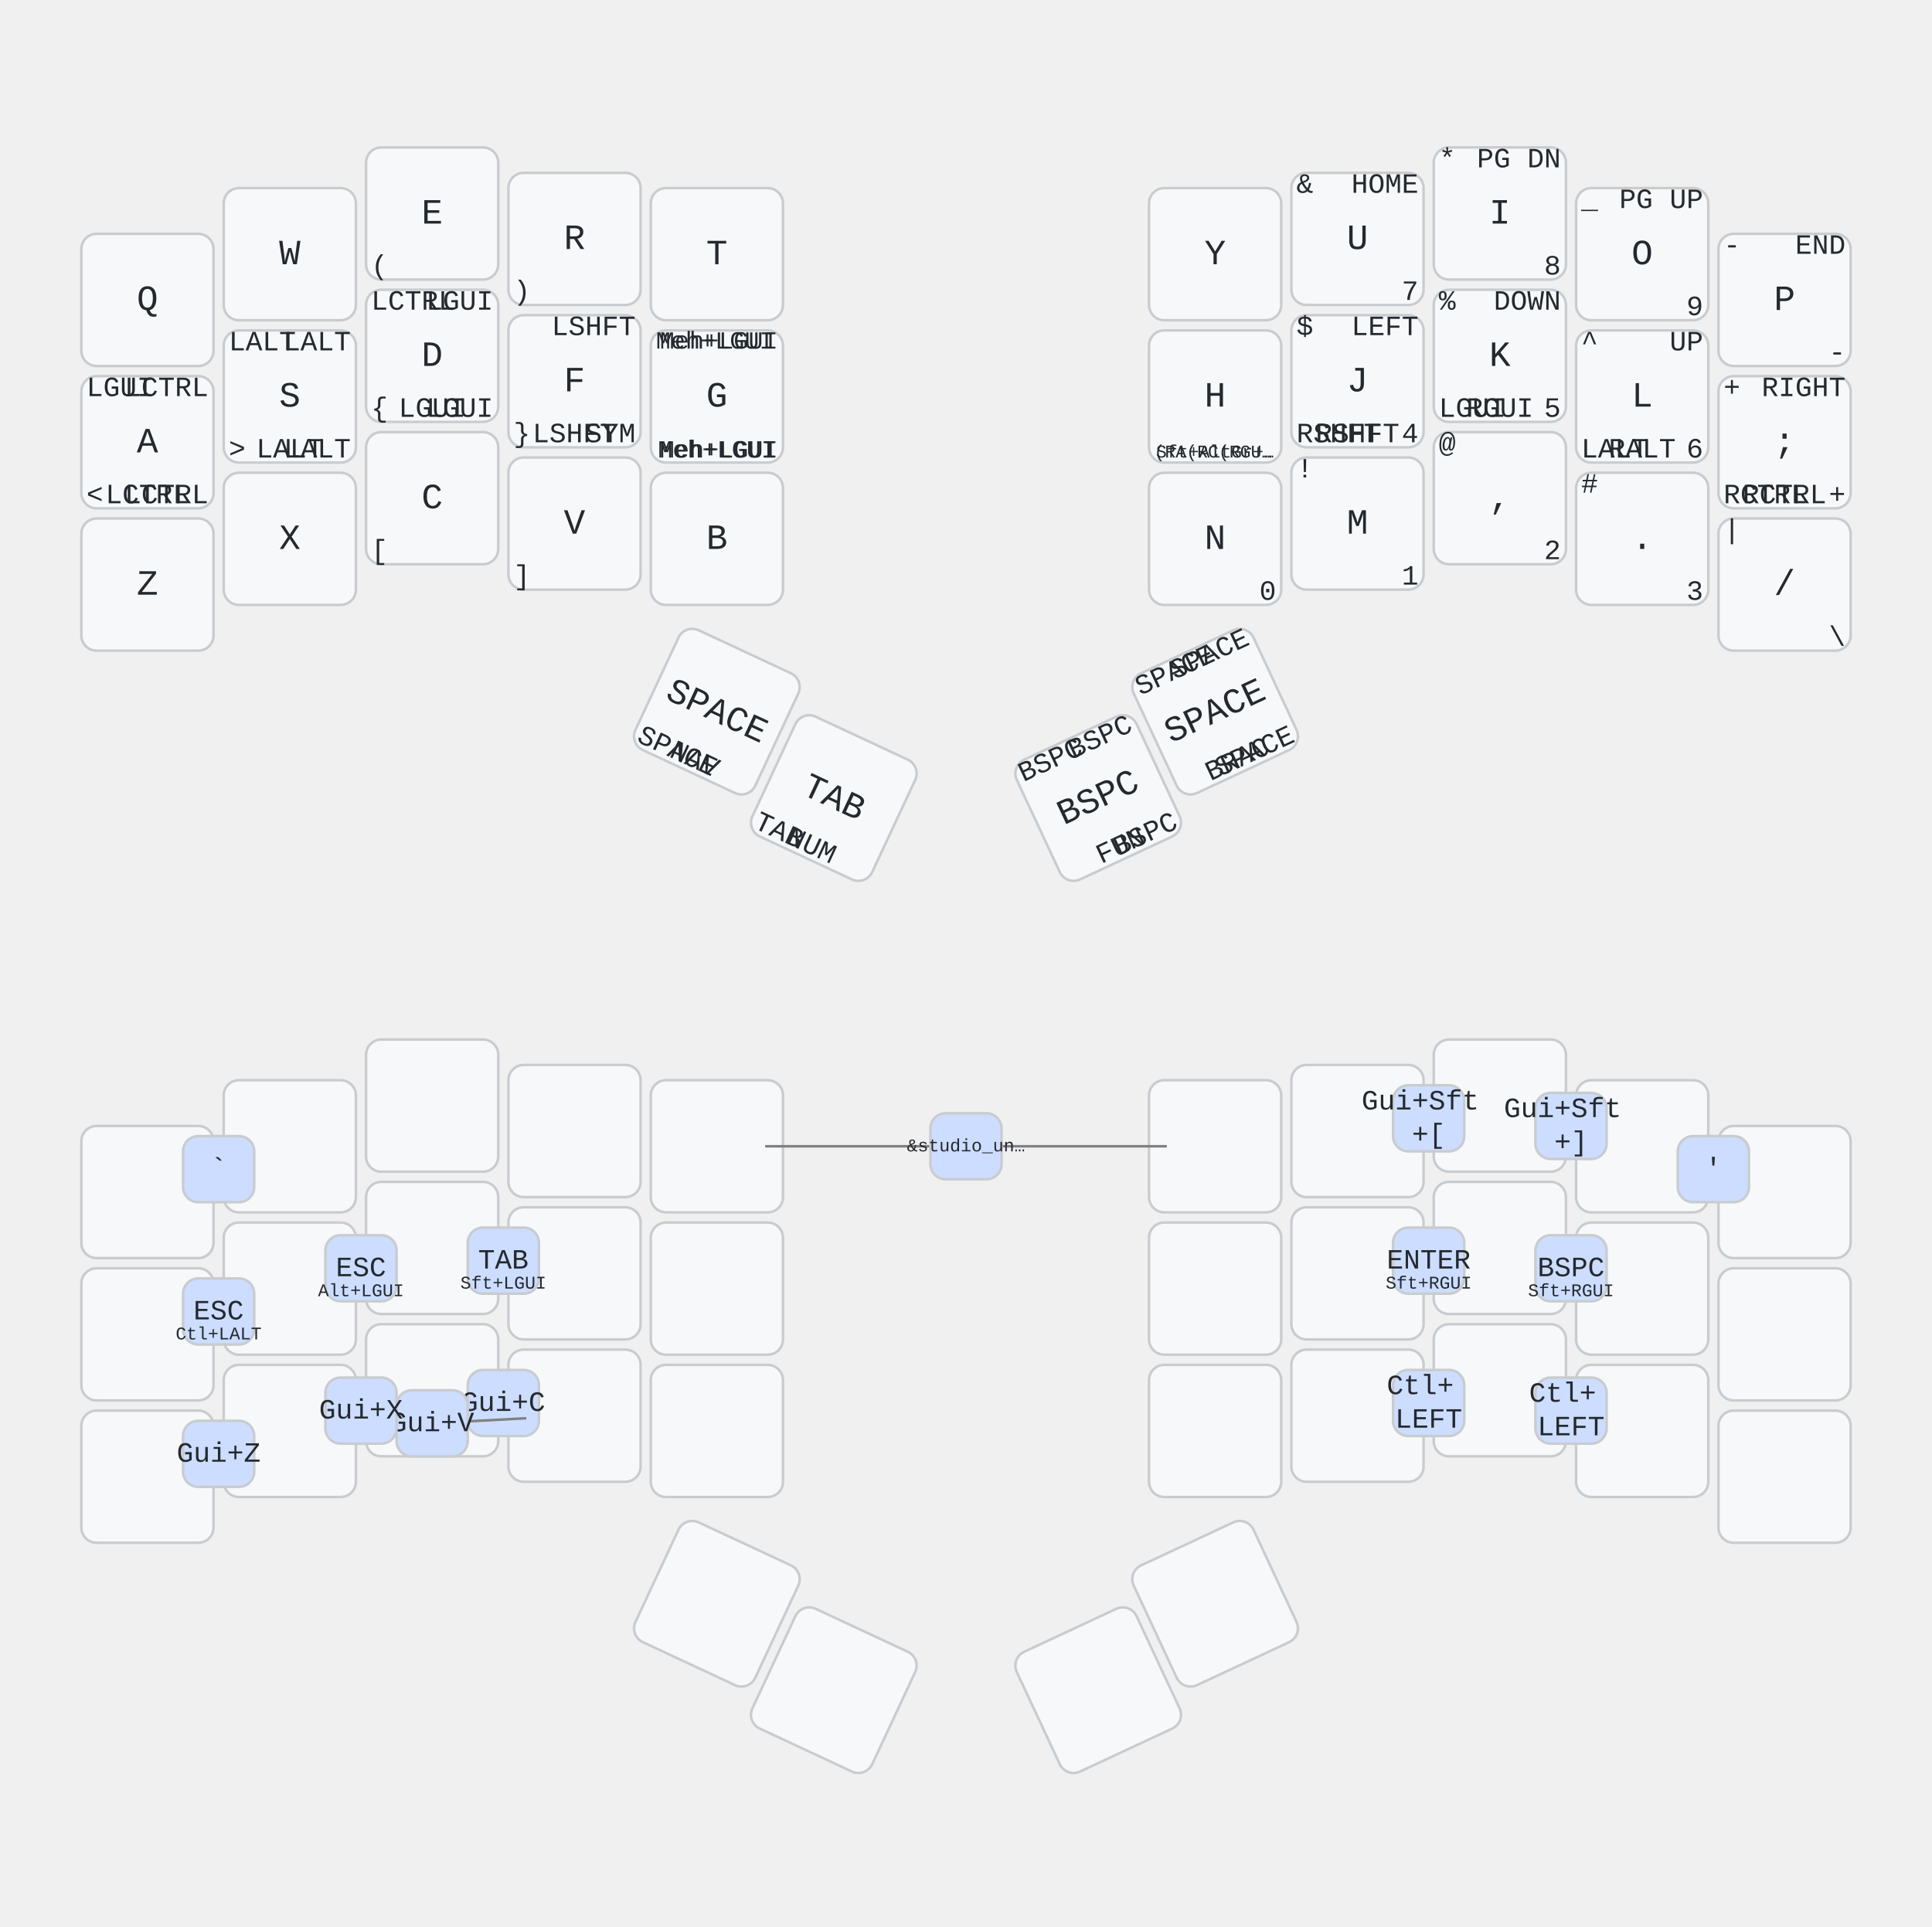
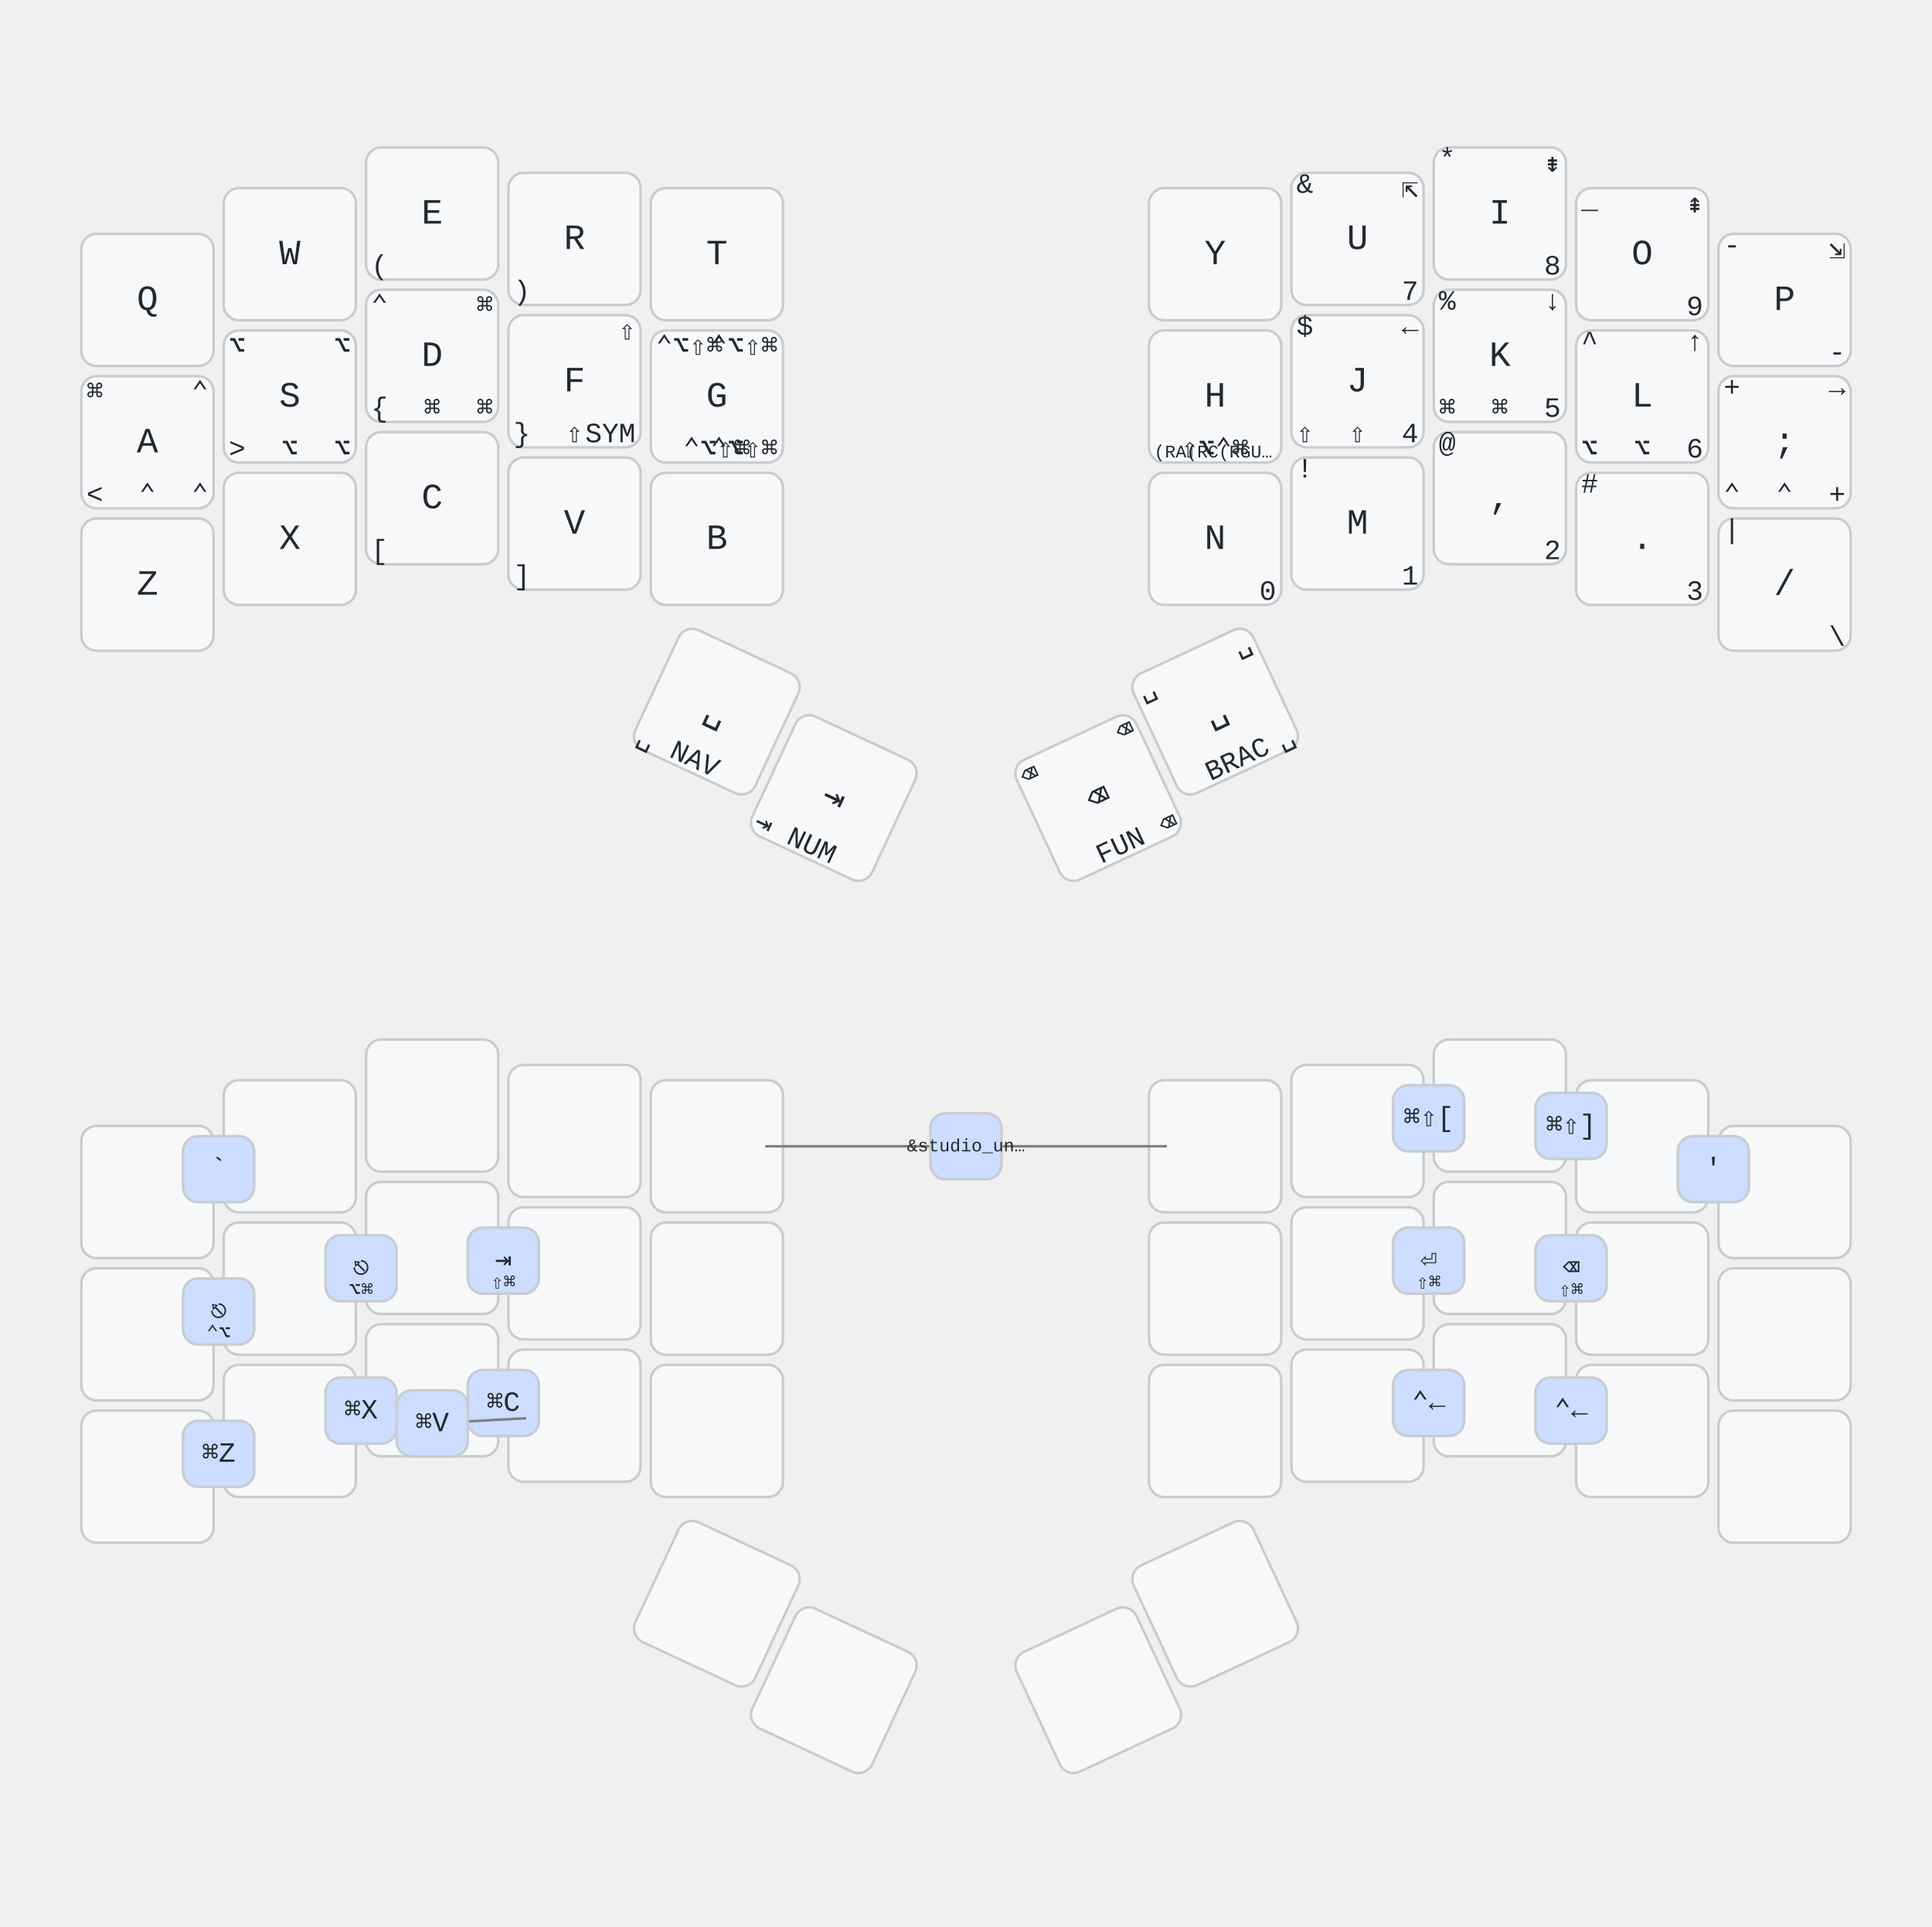
<svg xmlns="http://www.w3.org/2000/svg" width="760" height="758" viewBox="0 0 760 758" class="keymap">
  <style>/* inherit to force styles through use tags */
svg path {
    fill: inherit;
}

/* font and background color specifications */
svg.keymap {
    font-family: SFMono-Regular,Consolas,Liberation Mono,Menlo,monospace;
    font-size: 14px;
    font-kerning: normal;
    text-rendering: optimizeLegibility;
    fill: #24292e;
}

/* default key styling */
rect.key {
    fill: #f6f8fa;
}

rect.key, rect.combo {
    stroke: #c9cccf;
    stroke-width: 1;
}

/* default key side styling, only used is draw_key_sides is set */
rect.side {
    filter: brightness(90%);
}

/* color accent for combo boxes */
rect.combo, rect.combo-separate {
    fill: #cdf;
}

/* color accent for held keys */
rect.held, rect.combo.held {
    fill: #fdd;
}

/* color accent for ghost (optional) keys */
rect.ghost, rect.combo.ghost {
    stroke-dasharray: 4, 4;
    stroke-width: 2;
}

text {
    text-anchor: middle;
    dominant-baseline: middle;
}

/* styling for layer labels */
text.label {
    font-weight: bold;
    text-anchor: start;
    stroke: white;
    stroke-width: 4;
    paint-order: stroke;
}

/* styling for optional footer */
text.footer {
    text-anchor: end;
    dominant-baseline: auto;
    stroke: white;
    stroke-width: 4;
    paint-order: stroke;
}

/* styling for combo tap, and key non-tap label text */
text.combo, text.hold, text.shifted, text.left, text.right, text.tl, text.tr, text.bl, text.br {
    font-size: 11px;
}

text.hold, text.bl, text.br {
    text-anchor: middle;
    dominant-baseline: auto;
}

text.shifted, text.tl, text.tr {
    text-anchor: middle;
    dominant-baseline: hanging;
}

text.left, text.tl, text.bl {
    text-anchor: start;
}

text.right, text.tr, text.br {
    text-anchor: end;
}

text.layer-activator {
    text-decoration: underline;
}

/* styling for hold/shifted label text in combo box */
text.combo.hold, text.combo.shifted, text.combo.left, text.combo.right {
    font-size: 8px;
}

/* lighter symbol for transparent keys */
text.trans {
    fill: #7b7e81;
}

/* styling for combo dendrons */
path.combo {
    stroke-width: 1;
    stroke: gray;
    fill: none;
}

/* Start Tabler Icons Cleanup */
/* cannot use height/width with glyphs */
.icon-tabler &gt; path {
    fill: inherit;
    stroke: inherit;
    stroke-width: 2;
}
/* hide tabler's default box */
.icon-tabler &gt; path[stroke="none"][fill="none"] {
    visibility: hidden;
}
/* End Tabler Icons Cleanup */
</style>
  <g transform="translate(30, 0)" class="layer-BASE">
    <g transform="translate(0, 56)">
      <g transform="translate(28, 62)" class="key keypos-0">
        <rect rx="6" ry="6" x="-26" y="-26" width="52" height="52" class="key" />
        <text x="0" y="0" class="key tap">Q</text>
      </g>
      <g transform="translate(84, 44)" class="key keypos-1">
        <rect rx="6" ry="6" x="-26" y="-26" width="52" height="52" class="key" />
        <text x="0" y="0" class="key tap">W</text>
      </g>
      <g transform="translate(140, 28)" class="key keypos-2">
        <rect rx="6" ry="6" x="-26" y="-26" width="52" height="52" class="key" />
        <text x="0" y="0" class="key tap">E</text>
        <text x="-24" y="24" class="key bl">(</text>
      </g>
      <g transform="translate(196, 38)" class="key keypos-3">
        <rect rx="6" ry="6" x="-26" y="-26" width="52" height="52" class="key" />
        <text x="0" y="0" class="key tap">R</text>
        <text x="-24" y="24" class="key bl">)</text>
      </g>
      <g transform="translate(252, 44)" class="key keypos-4">
        <rect rx="6" ry="6" x="-26" y="-26" width="52" height="52" class="key" />
        <text x="0" y="0" class="key tap">T</text>
      </g>
      <g transform="translate(448, 44)" class="key keypos-5">
        <rect rx="6" ry="6" x="-26" y="-26" width="52" height="52" class="key" />
        <text x="0" y="0" class="key tap">Y</text>
      </g>
      <g transform="translate(504, 38)" class="key keypos-6">
        <rect rx="6" ry="6" x="-26" y="-26" width="52" height="52" class="key" />
        <text x="0" y="0" class="key tap">U</text>
        <text x="-24" y="-24" class="key tl">&amp;</text>
-         <text x="24" y="-24" class="key tr">HOME</text>
+         <text x="24" y="-24" class="key tr">⇱</text>
        <text x="24" y="24" class="key br">7</text>
      </g>
      <g transform="translate(560, 28)" class="key keypos-7">
        <rect rx="6" ry="6" x="-26" y="-26" width="52" height="52" class="key" />
        <text x="0" y="0" class="key tap">I</text>
        <text x="-24" y="-24" class="key tl">*</text>
-         <text x="24" y="-24" class="key tr">PG DN</text>
+         <text x="24" y="-24" class="key tr">⇟</text>
        <text x="24" y="24" class="key br">8</text>
      </g>
      <g transform="translate(616, 44)" class="key keypos-8">
        <rect rx="6" ry="6" x="-26" y="-26" width="52" height="52" class="key" />
        <text x="0" y="0" class="key tap">O</text>
        <text x="-24" y="-24" class="key tl">_</text>
-         <text x="24" y="-24" class="key tr">PG UP</text>
+         <text x="24" y="-24" class="key tr">⇞</text>
        <text x="24" y="24" class="key br">9</text>
      </g>
      <g transform="translate(672, 62)" class="key keypos-9">
        <rect rx="6" ry="6" x="-26" y="-26" width="52" height="52" class="key" />
        <text x="0" y="0" class="key tap">P</text>
        <text x="-24" y="-24" class="key tl">-</text>
-         <text x="24" y="-24" class="key tr">END</text>
+         <text x="24" y="-24" class="key tr">⇲</text>
        <text x="24" y="24" class="key br">-</text>
      </g>
      <g transform="translate(28, 118)" class="key keypos-10">
        <rect rx="6" ry="6" x="-26" y="-26" width="52" height="52" class="key" />
        <text x="0" y="0" class="key tap">A</text>
-         <text x="0" y="24" class="key hold">LCTRL</text>
-         <text x="-24" y="-24" class="key tl">LGUI</text>
-         <text x="24" y="-24" class="key tr">LCTRL</text>
+         <text x="0" y="24" class="key hold">⌃</text>
+         <text x="-24" y="-24" class="key tl">⌘</text>
+         <text x="24" y="-24" class="key tr">⌃</text>
        <text x="-24" y="24" class="key bl">&lt;</text>
-         <text x="24" y="24" class="key br">LCTRL</text>
+         <text x="24" y="24" class="key br">⌃</text>
      </g>
      <g transform="translate(84, 100)" class="key keypos-11">
        <rect rx="6" ry="6" x="-26" y="-26" width="52" height="52" class="key" />
        <text x="0" y="0" class="key tap">S</text>
-         <text x="0" y="24" class="key hold">LALT</text>
-         <text x="-24" y="-24" class="key tl">LALT</text>
-         <text x="24" y="-24" class="key tr">LALT</text>
+         <text x="0" y="24" class="key hold">⌥</text>
+         <text x="-24" y="-24" class="key tl">⌥</text>
+         <text x="24" y="-24" class="key tr">⌥</text>
        <text x="-24" y="24" class="key bl">&gt;</text>
-         <text x="24" y="24" class="key br">LALT</text>
+         <text x="24" y="24" class="key br">⌥</text>
      </g>
      <g transform="translate(140, 84)" class="key keypos-12">
        <rect rx="6" ry="6" x="-26" y="-26" width="52" height="52" class="key" />
        <text x="0" y="0" class="key tap">D</text>
-         <text x="0" y="24" class="key hold">LGUI</text>
-         <text x="-24" y="-24" class="key tl">LCTRL</text>
-         <text x="24" y="-24" class="key tr">LGUI</text>
+         <text x="0" y="24" class="key hold">⌘</text>
+         <text x="-24" y="-24" class="key tl">⌃</text>
+         <text x="24" y="-24" class="key tr">⌘</text>
        <text x="-24" y="24" class="key bl">{</text>
-         <text x="24" y="24" class="key br">LGUI</text>
+         <text x="24" y="24" class="key br">⌘</text>
      </g>
      <g transform="translate(196, 94)" class="key keypos-13">
        <rect rx="6" ry="6" x="-26" y="-26" width="52" height="52" class="key" />
        <text x="0" y="0" class="key tap">F</text>
-         <text x="0" y="24" class="key hold">LSHFT</text>
-         <text x="24" y="-24" class="key tr">LSHFT</text>
+         <text x="0" y="24" class="key hold">⇧</text>
+         <text x="24" y="-24" class="key tr">⇧</text>
        <text x="-24" y="24" class="key bl">}</text>
        <text x="24" y="24" class="key br">SYM</text>
      </g>
      <g transform="translate(252, 100)" class="key keypos-14">
        <rect rx="6" ry="6" x="-26" y="-26" width="52" height="52" class="key" />
        <text x="0" y="0" class="key tap">G</text>
-         <text x="0" y="24" class="key hold">
-           <tspan style="font-size: 88%">Meh+LGUI</tspan>
-         </text>
-         <text x="-24" y="-24" class="key tl">
-           <tspan style="font-size: 88%">Meh+LGUI</tspan>
-         </text>
-         <text x="24" y="-24" class="key tr">
-           <tspan style="font-size: 88%">Meh+LGUI</tspan>
-         </text>
-         <text x="24" y="24" class="key br">
-           <tspan style="font-size: 88%">Meh+LGUI</tspan>
-         </text>
+         <text x="0" y="24" class="key hold">⌃⌥⇧⌘</text>
+         <text x="-24" y="-24" class="key tl">⌃⌥⇧⌘</text>
+         <text x="24" y="-24" class="key tr">⌃⌥⇧⌘</text>
+         <text x="24" y="24" class="key br">⌃⌥⇧⌘</text>
      </g>
      <g transform="translate(448, 100)" class="key keypos-15">
        <rect rx="6" ry="6" x="-26" y="-26" width="52" height="52" class="key" />
        <text x="0" y="0" class="key tap">H</text>
-         <text x="0" y="24" class="key hold">
-           <tspan style="font-size: 64%">Sft+AltGr+…</tspan>
-         </text>
+         <text x="0" y="24" class="key hold">⇧⌥⌃⌘</text>
        <text x="-24" y="24" class="key bl">
          <tspan style="font-size: 64%">(RA(RC(RGU…</tspan>
        </text>
      </g>
      <g transform="translate(504, 94)" class="key keypos-16">
        <rect rx="6" ry="6" x="-26" y="-26" width="52" height="52" class="key" />
        <text x="0" y="0" class="key tap">J</text>
-         <text x="0" y="24" class="key hold">RSHFT</text>
+         <text x="0" y="24" class="key hold">⇧</text>
        <text x="-24" y="-24" class="key tl">$</text>
-         <text x="24" y="-24" class="key tr">LEFT</text>
-         <text x="-24" y="24" class="key bl">RSHFT</text>
+         <text x="24" y="-24" class="key tr">←</text>
+         <text x="-24" y="24" class="key bl">⇧</text>
        <text x="24" y="24" class="key br">4</text>
      </g>
      <g transform="translate(560, 84)" class="key keypos-17">
        <rect rx="6" ry="6" x="-26" y="-26" width="52" height="52" class="key" />
        <text x="0" y="0" class="key tap">K</text>
-         <text x="0" y="24" class="key hold">RGUI</text>
+         <text x="0" y="24" class="key hold">⌘</text>
        <text x="-24" y="-24" class="key tl">%</text>
-         <text x="24" y="-24" class="key tr">DOWN</text>
-         <text x="-24" y="24" class="key bl">LGUI</text>
+         <text x="24" y="-24" class="key tr">↓</text>
+         <text x="-24" y="24" class="key bl">⌘</text>
        <text x="24" y="24" class="key br">5</text>
      </g>
      <g transform="translate(616, 100)" class="key keypos-18">
        <rect rx="6" ry="6" x="-26" y="-26" width="52" height="52" class="key" />
        <text x="0" y="0" class="key tap">L</text>
-         <text x="0" y="24" class="key hold">RALT</text>
+         <text x="0" y="24" class="key hold">⌥</text>
        <text x="-24" y="-24" class="key tl">^</text>
-         <text x="24" y="-24" class="key tr">UP</text>
-         <text x="-24" y="24" class="key bl">LALT</text>
+         <text x="24" y="-24" class="key tr">↑</text>
+         <text x="-24" y="24" class="key bl">⌥</text>
        <text x="24" y="24" class="key br">6</text>
      </g>
      <g transform="translate(672, 118)" class="key keypos-19">
        <rect rx="6" ry="6" x="-26" y="-26" width="52" height="52" class="key" />
        <text x="0" y="0" class="key tap">;</text>
-         <text x="0" y="24" class="key hold">RCTRL</text>
+         <text x="0" y="24" class="key hold">⌃</text>
        <text x="-24" y="-24" class="key tl">+</text>
-         <text x="24" y="-24" class="key tr">RIGHT</text>
-         <text x="-24" y="24" class="key bl">RCTRL</text>
+         <text x="24" y="-24" class="key tr">→</text>
+         <text x="-24" y="24" class="key bl">⌃</text>
        <text x="24" y="24" class="key br">+</text>
      </g>
      <g transform="translate(28, 174)" class="key keypos-20">
        <rect rx="6" ry="6" x="-26" y="-26" width="52" height="52" class="key" />
        <text x="0" y="0" class="key tap">Z</text>
      </g>
      <g transform="translate(84, 156)" class="key keypos-21">
        <rect rx="6" ry="6" x="-26" y="-26" width="52" height="52" class="key" />
        <text x="0" y="0" class="key tap">X</text>
      </g>
      <g transform="translate(140, 140)" class="key keypos-22">
        <rect rx="6" ry="6" x="-26" y="-26" width="52" height="52" class="key" />
        <text x="0" y="0" class="key tap">C</text>
        <text x="-24" y="24" class="key bl">[</text>
      </g>
      <g transform="translate(196, 150)" class="key keypos-23">
        <rect rx="6" ry="6" x="-26" y="-26" width="52" height="52" class="key" />
        <text x="0" y="0" class="key tap">V</text>
        <text x="-24" y="24" class="key bl">]</text>
      </g>
      <g transform="translate(252, 156)" class="key keypos-24">
        <rect rx="6" ry="6" x="-26" y="-26" width="52" height="52" class="key" />
        <text x="0" y="0" class="key tap">B</text>
      </g>
      <g transform="translate(448, 156)" class="key keypos-25">
        <rect rx="6" ry="6" x="-26" y="-26" width="52" height="52" class="key" />
        <text x="0" y="0" class="key tap">N</text>
        <text x="24" y="24" class="key br">0</text>
      </g>
      <g transform="translate(504, 150)" class="key keypos-26">
        <rect rx="6" ry="6" x="-26" y="-26" width="52" height="52" class="key" />
        <text x="0" y="0" class="key tap">M</text>
        <text x="-24" y="-24" class="key tl">!</text>
        <text x="24" y="24" class="key br">1</text>
      </g>
      <g transform="translate(560, 140)" class="key keypos-27">
        <rect rx="6" ry="6" x="-26" y="-26" width="52" height="52" class="key" />
        <text x="0" y="0" class="key tap">,</text>
        <text x="-24" y="-24" class="key tl">@</text>
        <text x="24" y="24" class="key br">2</text>
      </g>
      <g transform="translate(616, 156)" class="key keypos-28">
        <rect rx="6" ry="6" x="-26" y="-26" width="52" height="52" class="key" />
        <text x="0" y="0" class="key tap">.</text>
        <text x="-24" y="-24" class="key tl">#</text>
        <text x="24" y="24" class="key br">3</text>
      </g>
      <g transform="translate(672, 174)" class="key keypos-29">
        <rect rx="6" ry="6" x="-26" y="-26" width="52" height="52" class="key" />
        <text x="0" y="0" class="key tap">/</text>
        <text x="-24" y="-24" class="key tl">|</text>
        <text x="24" y="24" class="key br">\</text>
      </g>
      <g transform="translate(252, 224) rotate(25.0)" class="key keypos-30">
        <rect rx="6" ry="6" x="-26" y="-26" width="52" height="52" class="key" />
-         <text x="0" y="0" class="key tap">SPACE</text>
+         <text x="0" y="0" class="key tap">␣</text>
        <text x="0" y="24" class="key hold">NAV</text>
-         <text x="-24" y="24" class="key bl">SPACE</text>
+         <text x="-24" y="24" class="key bl">␣</text>
      </g>
      <g transform="translate(298, 258) rotate(25.0)" class="key keypos-31">
        <rect rx="6" ry="6" x="-26" y="-26" width="52" height="52" class="key" />
-         <text x="0" y="0" class="key tap">TAB</text>
+         <text x="0" y="0" class="key tap">⇥</text>
        <text x="0" y="24" class="key hold">NUM</text>
-         <text x="-24" y="24" class="key bl">TAB</text>
+         <text x="-24" y="24" class="key bl">⇥</text>
      </g>
      <g transform="translate(402, 258) rotate(-25.0)" class="key keypos-32">
        <rect rx="6" ry="6" x="-26" y="-26" width="52" height="52" class="key" />
-         <text x="0" y="0" class="key tap">BSPC</text>
+         <text x="0" y="0" class="key tap">⌫</text>
        <text x="0" y="24" class="key hold">FUN</text>
-         <text x="-24" y="-24" class="key tl">BSPC</text>
-         <text x="24" y="-24" class="key tr">BSPC</text>
-         <text x="24" y="24" class="key br">BSPC</text>
+         <text x="-24" y="-24" class="key tl">⌫</text>
+         <text x="24" y="-24" class="key tr">⌫</text>
+         <text x="24" y="24" class="key br">⌫</text>
      </g>
      <g transform="translate(448, 224) rotate(-25.0)" class="key keypos-33">
        <rect rx="6" ry="6" x="-26" y="-26" width="52" height="52" class="key" />
-         <text x="0" y="0" class="key tap">SPACE</text>
+         <text x="0" y="0" class="key tap">␣</text>
        <text x="0" y="24" class="key hold">BRAC</text>
-         <text x="-24" y="-24" class="key tl">SPACE</text>
-         <text x="24" y="-24" class="key tr">SPACE</text>
-         <text x="24" y="24" class="key br">SPACE</text>
+         <text x="-24" y="-24" class="key tl">␣</text>
+         <text x="24" y="-24" class="key tr">␣</text>
+         <text x="24" y="24" class="key br">␣</text>
      </g>
    </g>
  </g>
  <g transform="translate(30, 351)" class="layer-Combos">
    <g transform="translate(0, 56)">
      <g transform="translate(28, 62)" class="key keypos-0">
        <rect rx="6" ry="6" x="-26" y="-26" width="52" height="52" class="key" />
      </g>
      <g transform="translate(84, 44)" class="key keypos-1">
        <rect rx="6" ry="6" x="-26" y="-26" width="52" height="52" class="key" />
      </g>
      <g transform="translate(140, 28)" class="key keypos-2">
        <rect rx="6" ry="6" x="-26" y="-26" width="52" height="52" class="key" />
      </g>
      <g transform="translate(196, 38)" class="key keypos-3">
        <rect rx="6" ry="6" x="-26" y="-26" width="52" height="52" class="key" />
      </g>
      <g transform="translate(252, 44)" class="key keypos-4">
        <rect rx="6" ry="6" x="-26" y="-26" width="52" height="52" class="key" />
      </g>
      <g transform="translate(448, 44)" class="key keypos-5">
        <rect rx="6" ry="6" x="-26" y="-26" width="52" height="52" class="key" />
      </g>
      <g transform="translate(504, 38)" class="key keypos-6">
        <rect rx="6" ry="6" x="-26" y="-26" width="52" height="52" class="key" />
      </g>
      <g transform="translate(560, 28)" class="key keypos-7">
        <rect rx="6" ry="6" x="-26" y="-26" width="52" height="52" class="key" />
      </g>
      <g transform="translate(616, 44)" class="key keypos-8">
        <rect rx="6" ry="6" x="-26" y="-26" width="52" height="52" class="key" />
      </g>
      <g transform="translate(672, 62)" class="key keypos-9">
        <rect rx="6" ry="6" x="-26" y="-26" width="52" height="52" class="key" />
      </g>
      <g transform="translate(28, 118)" class="key keypos-10">
        <rect rx="6" ry="6" x="-26" y="-26" width="52" height="52" class="key" />
      </g>
      <g transform="translate(84, 100)" class="key keypos-11">
        <rect rx="6" ry="6" x="-26" y="-26" width="52" height="52" class="key" />
      </g>
      <g transform="translate(140, 84)" class="key keypos-12">
        <rect rx="6" ry="6" x="-26" y="-26" width="52" height="52" class="key" />
      </g>
      <g transform="translate(196, 94)" class="key keypos-13">
        <rect rx="6" ry="6" x="-26" y="-26" width="52" height="52" class="key" />
      </g>
      <g transform="translate(252, 100)" class="key keypos-14">
        <rect rx="6" ry="6" x="-26" y="-26" width="52" height="52" class="key" />
      </g>
      <g transform="translate(448, 100)" class="key keypos-15">
        <rect rx="6" ry="6" x="-26" y="-26" width="52" height="52" class="key" />
      </g>
      <g transform="translate(504, 94)" class="key keypos-16">
        <rect rx="6" ry="6" x="-26" y="-26" width="52" height="52" class="key" />
      </g>
      <g transform="translate(560, 84)" class="key keypos-17">
        <rect rx="6" ry="6" x="-26" y="-26" width="52" height="52" class="key" />
      </g>
      <g transform="translate(616, 100)" class="key keypos-18">
        <rect rx="6" ry="6" x="-26" y="-26" width="52" height="52" class="key" />
      </g>
      <g transform="translate(672, 118)" class="key keypos-19">
        <rect rx="6" ry="6" x="-26" y="-26" width="52" height="52" class="key" />
      </g>
      <g transform="translate(28, 174)" class="key keypos-20">
        <rect rx="6" ry="6" x="-26" y="-26" width="52" height="52" class="key" />
      </g>
      <g transform="translate(84, 156)" class="key keypos-21">
        <rect rx="6" ry="6" x="-26" y="-26" width="52" height="52" class="key" />
      </g>
      <g transform="translate(140, 140)" class="key keypos-22">
        <rect rx="6" ry="6" x="-26" y="-26" width="52" height="52" class="key" />
      </g>
      <g transform="translate(196, 150)" class="key keypos-23">
        <rect rx="6" ry="6" x="-26" y="-26" width="52" height="52" class="key" />
      </g>
      <g transform="translate(252, 156)" class="key keypos-24">
        <rect rx="6" ry="6" x="-26" y="-26" width="52" height="52" class="key" />
      </g>
      <g transform="translate(448, 156)" class="key keypos-25">
        <rect rx="6" ry="6" x="-26" y="-26" width="52" height="52" class="key" />
      </g>
      <g transform="translate(504, 150)" class="key keypos-26">
        <rect rx="6" ry="6" x="-26" y="-26" width="52" height="52" class="key" />
      </g>
      <g transform="translate(560, 140)" class="key keypos-27">
        <rect rx="6" ry="6" x="-26" y="-26" width="52" height="52" class="key" />
      </g>
      <g transform="translate(616, 156)" class="key keypos-28">
        <rect rx="6" ry="6" x="-26" y="-26" width="52" height="52" class="key" />
      </g>
      <g transform="translate(672, 174)" class="key keypos-29">
        <rect rx="6" ry="6" x="-26" y="-26" width="52" height="52" class="key" />
      </g>
      <g transform="translate(252, 224) rotate(25.0)" class="key keypos-30">
        <rect rx="6" ry="6" x="-26" y="-26" width="52" height="52" class="key" />
      </g>
      <g transform="translate(298, 258) rotate(25.0)" class="key keypos-31">
        <rect rx="6" ry="6" x="-26" y="-26" width="52" height="52" class="key" />
      </g>
      <g transform="translate(402, 258) rotate(-25.0)" class="key keypos-32">
        <rect rx="6" ry="6" x="-26" y="-26" width="52" height="52" class="key" />
      </g>
      <g transform="translate(448, 224) rotate(-25.0)" class="key keypos-33">
        <rect rx="6" ry="6" x="-26" y="-26" width="52" height="52" class="key" />
      </g>
      <g class="combo combopos-0">
        <rect rx="6" ry="6" x="42" y="96" width="28" height="26" class="combo" />
-         <text x="56" y="109" class="combo tap">ESC</text>
-         <text x="56" y="120" class="combo hold">
-           <tspan style="font-size: 88%">Ctl+LALT</tspan>
-         </text>
+         <text x="56" y="109" class="combo tap">⎋</text>
+         <text x="56" y="120" class="combo hold">⌃⌥</text>
      </g>
      <g class="combo combopos-1">
        <rect rx="6" ry="6" x="98" y="79" width="28" height="26" class="combo" />
-         <text x="112" y="92" class="combo tap">ESC</text>
-         <text x="112" y="103" class="combo hold">
-           <tspan style="font-size: 88%">Alt+LGUI</tspan>
-         </text>
+         <text x="112" y="92" class="combo tap">⎋</text>
+         <text x="112" y="103" class="combo hold">⌥⌘</text>
      </g>
      <g class="combo combopos-2">
        <rect rx="6" ry="6" x="154" y="76" width="28" height="26" class="combo" />
-         <text x="168" y="89" class="combo tap">TAB</text>
-         <text x="168" y="100" class="combo hold">
-           <tspan style="font-size: 88%">Sft+LGUI</tspan>
-         </text>
+         <text x="168" y="89" class="combo tap">⇥</text>
+         <text x="168" y="100" class="combo hold">⇧⌘</text>
      </g>
      <g class="combo combopos-3">
        <rect rx="6" ry="6" x="518" y="76" width="28" height="26" class="combo" />
-         <text x="532" y="89" class="combo tap">ENTER</text>
-         <text x="532" y="100" class="combo hold">
-           <tspan style="font-size: 88%">Sft+RGUI</tspan>
-         </text>
+         <text x="532" y="89" class="combo tap">⏎</text>
+         <text x="532" y="100" class="combo hold">⇧⌘</text>
      </g>
      <g class="combo combopos-4">
        <rect rx="6" ry="6" x="574" y="79" width="28" height="26" class="combo" />
-         <text x="588" y="92" class="combo tap">BSPC</text>
-         <text x="588" y="103" class="combo hold">
-           <tspan style="font-size: 88%">Sft+RGUI</tspan>
-         </text>
+         <text x="588" y="92" class="combo tap">⌫</text>
+         <text x="588" y="103" class="combo hold">⇧⌘</text>
      </g>
      <g class="combo combopos-5">
        <rect rx="6" ry="6" x="518" y="132" width="28" height="26" class="combo" />
-         <text x="532" y="145" class="combo tap">
-           <tspan x="532" dy="-0.6em">Ctl+</tspan>
-           <tspan x="532" dy="1.2em">LEFT</tspan>
-         </text>
+         <text x="532" y="145" class="combo tap">⌃←</text>
      </g>
      <g class="combo combopos-6">
        <rect rx="6" ry="6" x="574" y="135" width="28" height="26" class="combo" />
-         <text x="588" y="148" class="combo tap">
-           <tspan x="588" dy="-0.6em">Ctl+</tspan>
-           <tspan x="588" dy="1.2em">LEFT</tspan>
-         </text>
+         <text x="588" y="148" class="combo tap">⌃←</text>
      </g>
      <g class="combo combopos-7">
        <rect rx="6" ry="6" x="518" y="20" width="28" height="26" class="combo" />
-         <text x="532" y="33" class="combo tap">
-           <tspan x="532" dy="-0.6em">Gui+Sft</tspan>
-           <tspan x="532" dy="1.2em">+[</tspan>
-         </text>
+         <text x="532" y="33" class="combo tap">⌘⇧[</text>
      </g>
      <g class="combo combopos-8">
        <rect rx="6" ry="6" x="574" y="23" width="28" height="26" class="combo" />
-         <text x="588" y="36" class="combo tap">
-           <tspan x="588" dy="-0.6em">Gui+Sft</tspan>
-           <tspan x="588" dy="1.2em">+]</tspan>
-         </text>
+         <text x="588" y="36" class="combo tap">⌘⇧]</text>
      </g>
      <g class="combo combopos-9">
        <rect rx="6" ry="6" x="154" y="132" width="28" height="26" class="combo" />
-         <text x="168" y="145" class="combo tap">Gui+C</text>
+         <text x="168" y="145" class="combo tap">⌘C</text>
      </g>
      <g class="combo combopos-10">
        <path d="M140,153 l-37,2" class="combo" />
        <path d="M140,153 l37,-2" class="combo" />
        <rect rx="6" ry="6" x="126" y="140" width="28" height="26" class="combo" />
-         <text x="140" y="153" class="combo tap">Gui+V</text>
+         <text x="140" y="153" class="combo tap">⌘V</text>
      </g>
      <g class="combo combopos-11">
        <rect rx="6" ry="6" x="98" y="135" width="28" height="26" class="combo" />
-         <text x="112" y="148" class="combo tap">Gui+X</text>
+         <text x="112" y="148" class="combo tap">⌘X</text>
      </g>
      <g class="combo combopos-12">
        <rect rx="6" ry="6" x="42" y="152" width="28" height="26" class="combo" />
-         <text x="56" y="165" class="combo tap">Gui+Z</text>
+         <text x="56" y="165" class="combo tap">⌘Z</text>
      </g>
      <g class="combo combopos-13">
        <path d="M350,44 l-79,0" class="combo" />
        <path d="M350,44 l79,0" class="combo" />
        <rect rx="6" ry="6" x="336" y="31" width="28" height="26" class="combo" />
        <text x="350" y="44" class="combo tap">
          <tspan style="font-size: 64%">&amp;studio_un…</tspan>
        </text>
      </g>
      <g class="combo combopos-14">
        <rect rx="6" ry="6" x="42" y="40" width="28" height="26" class="combo" />
        <text x="56" y="53" class="combo tap">`</text>
      </g>
      <g class="combo combopos-15">
        <rect rx="6" ry="6" x="630" y="40" width="28" height="26" class="combo" />
        <text x="644" y="53" class="combo tap">'</text>
      </g>
    </g>
  </g>
</svg>
